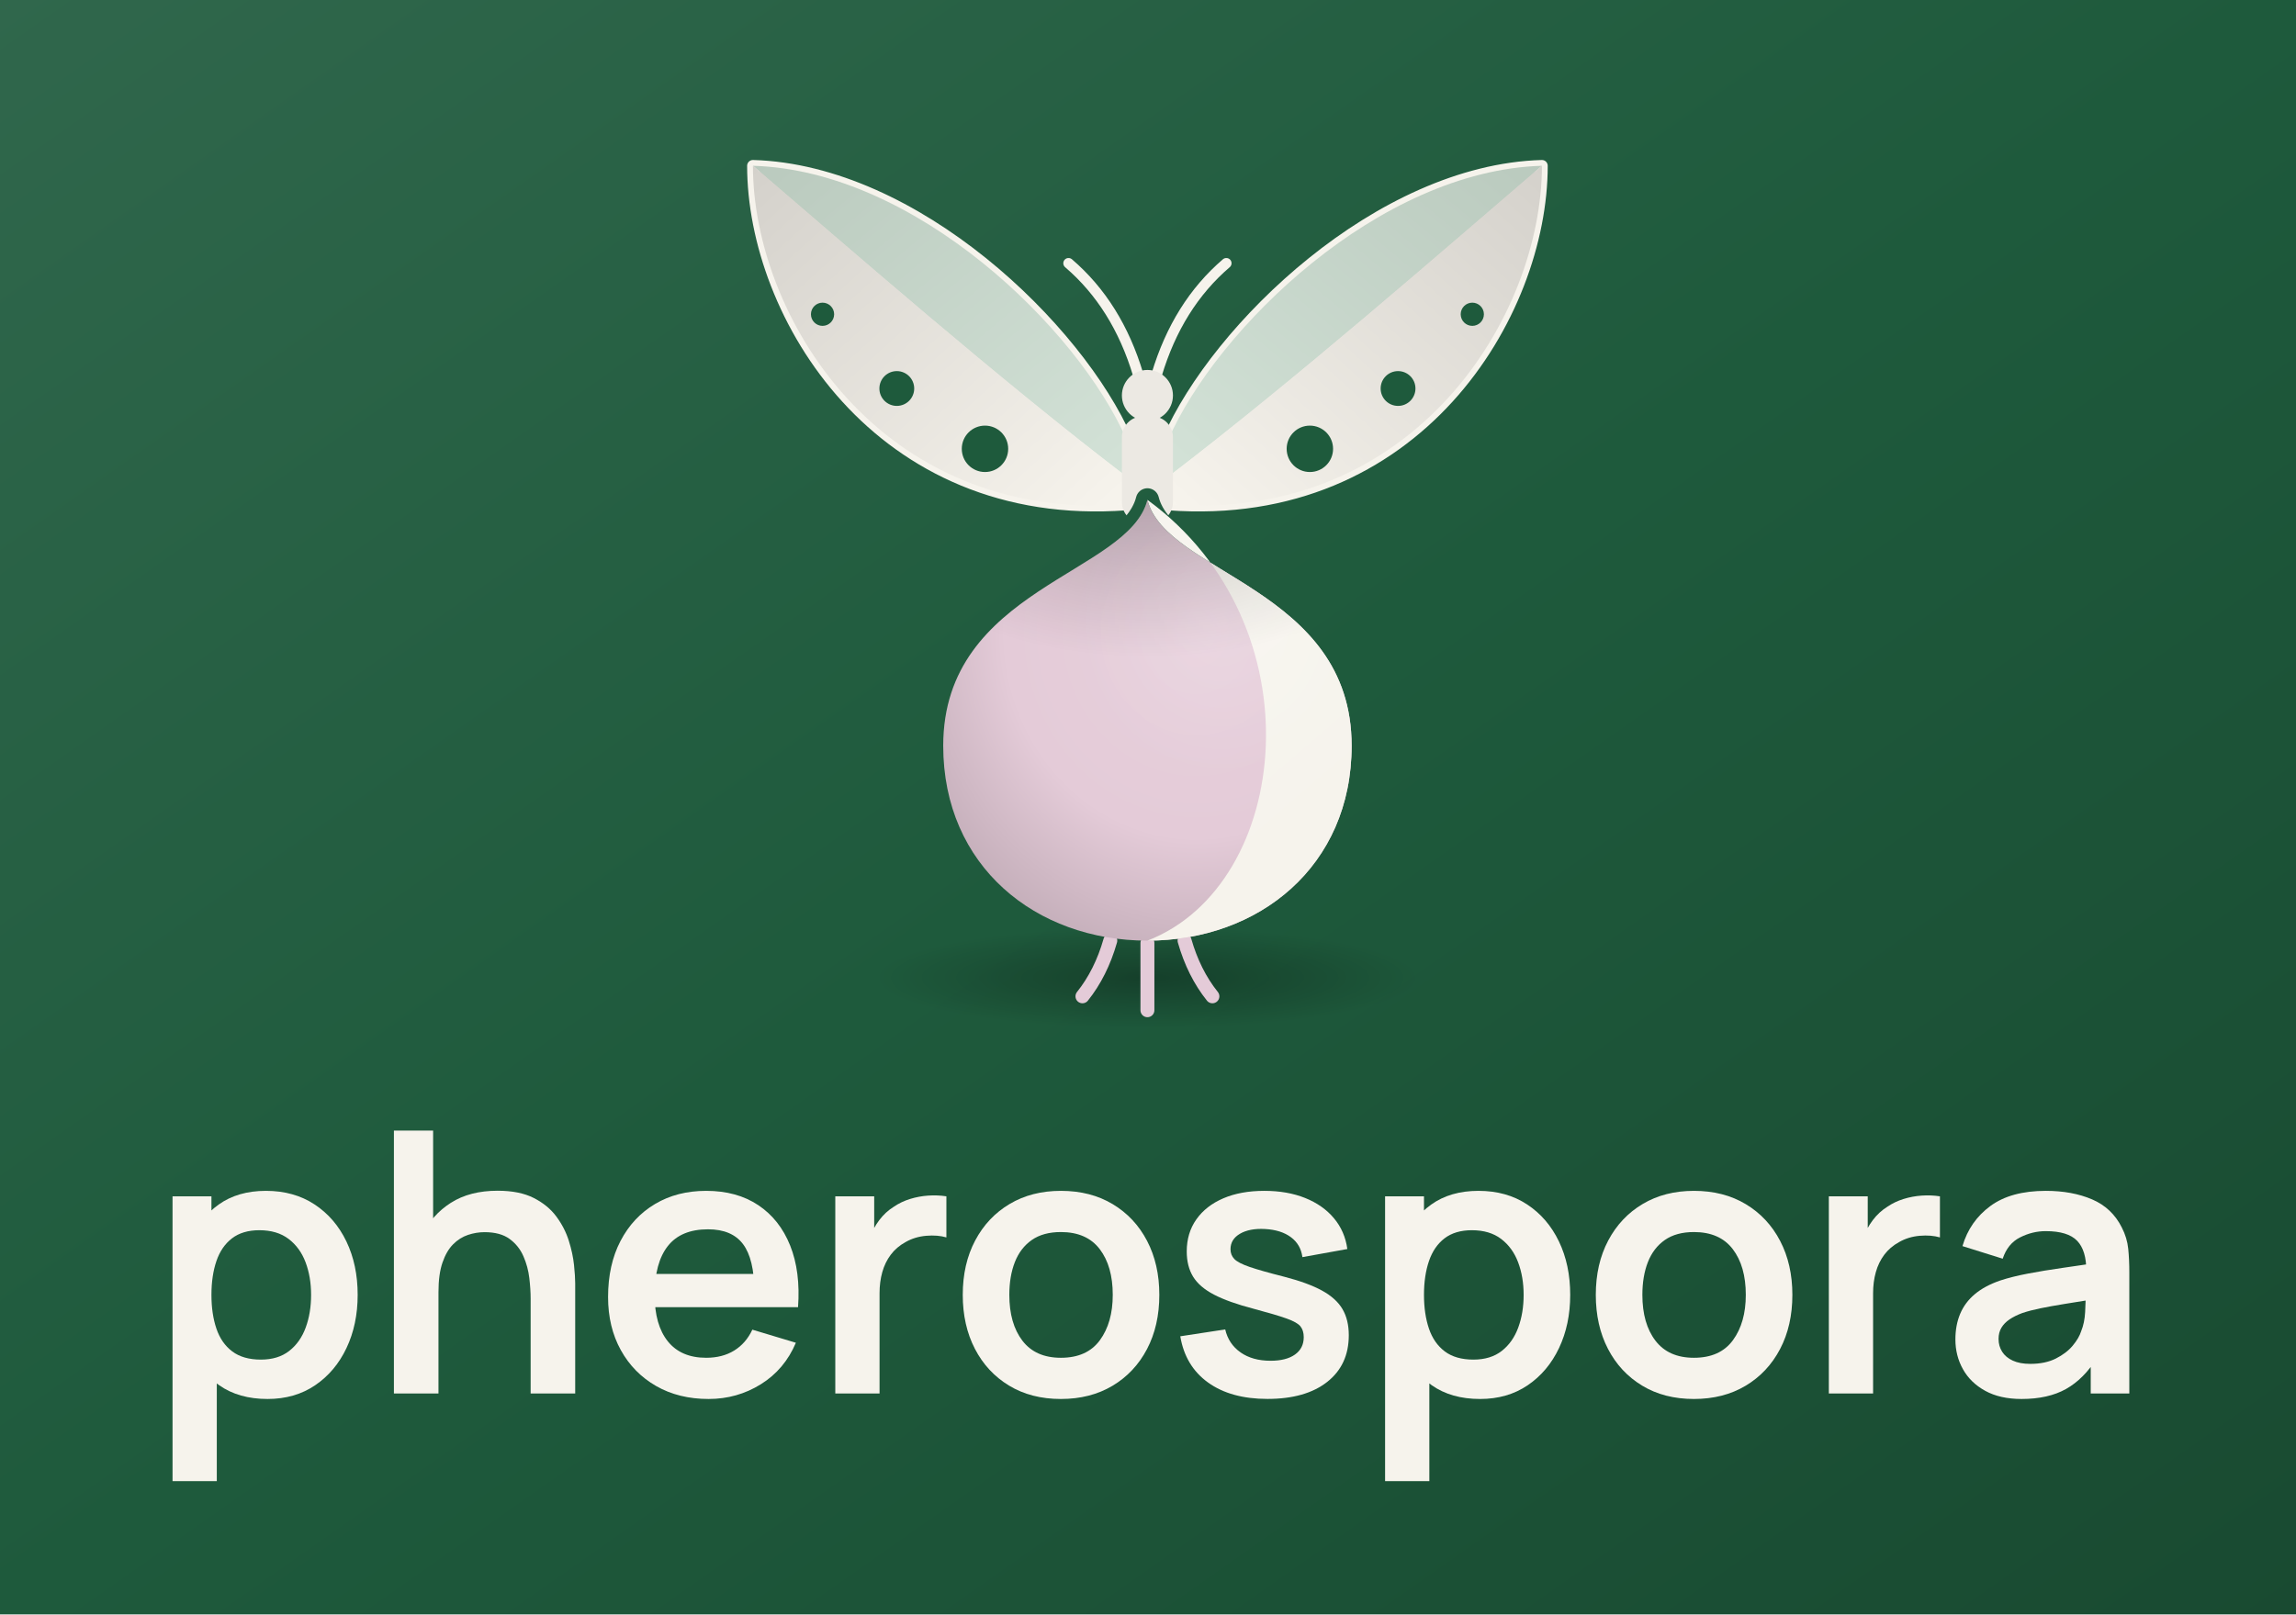
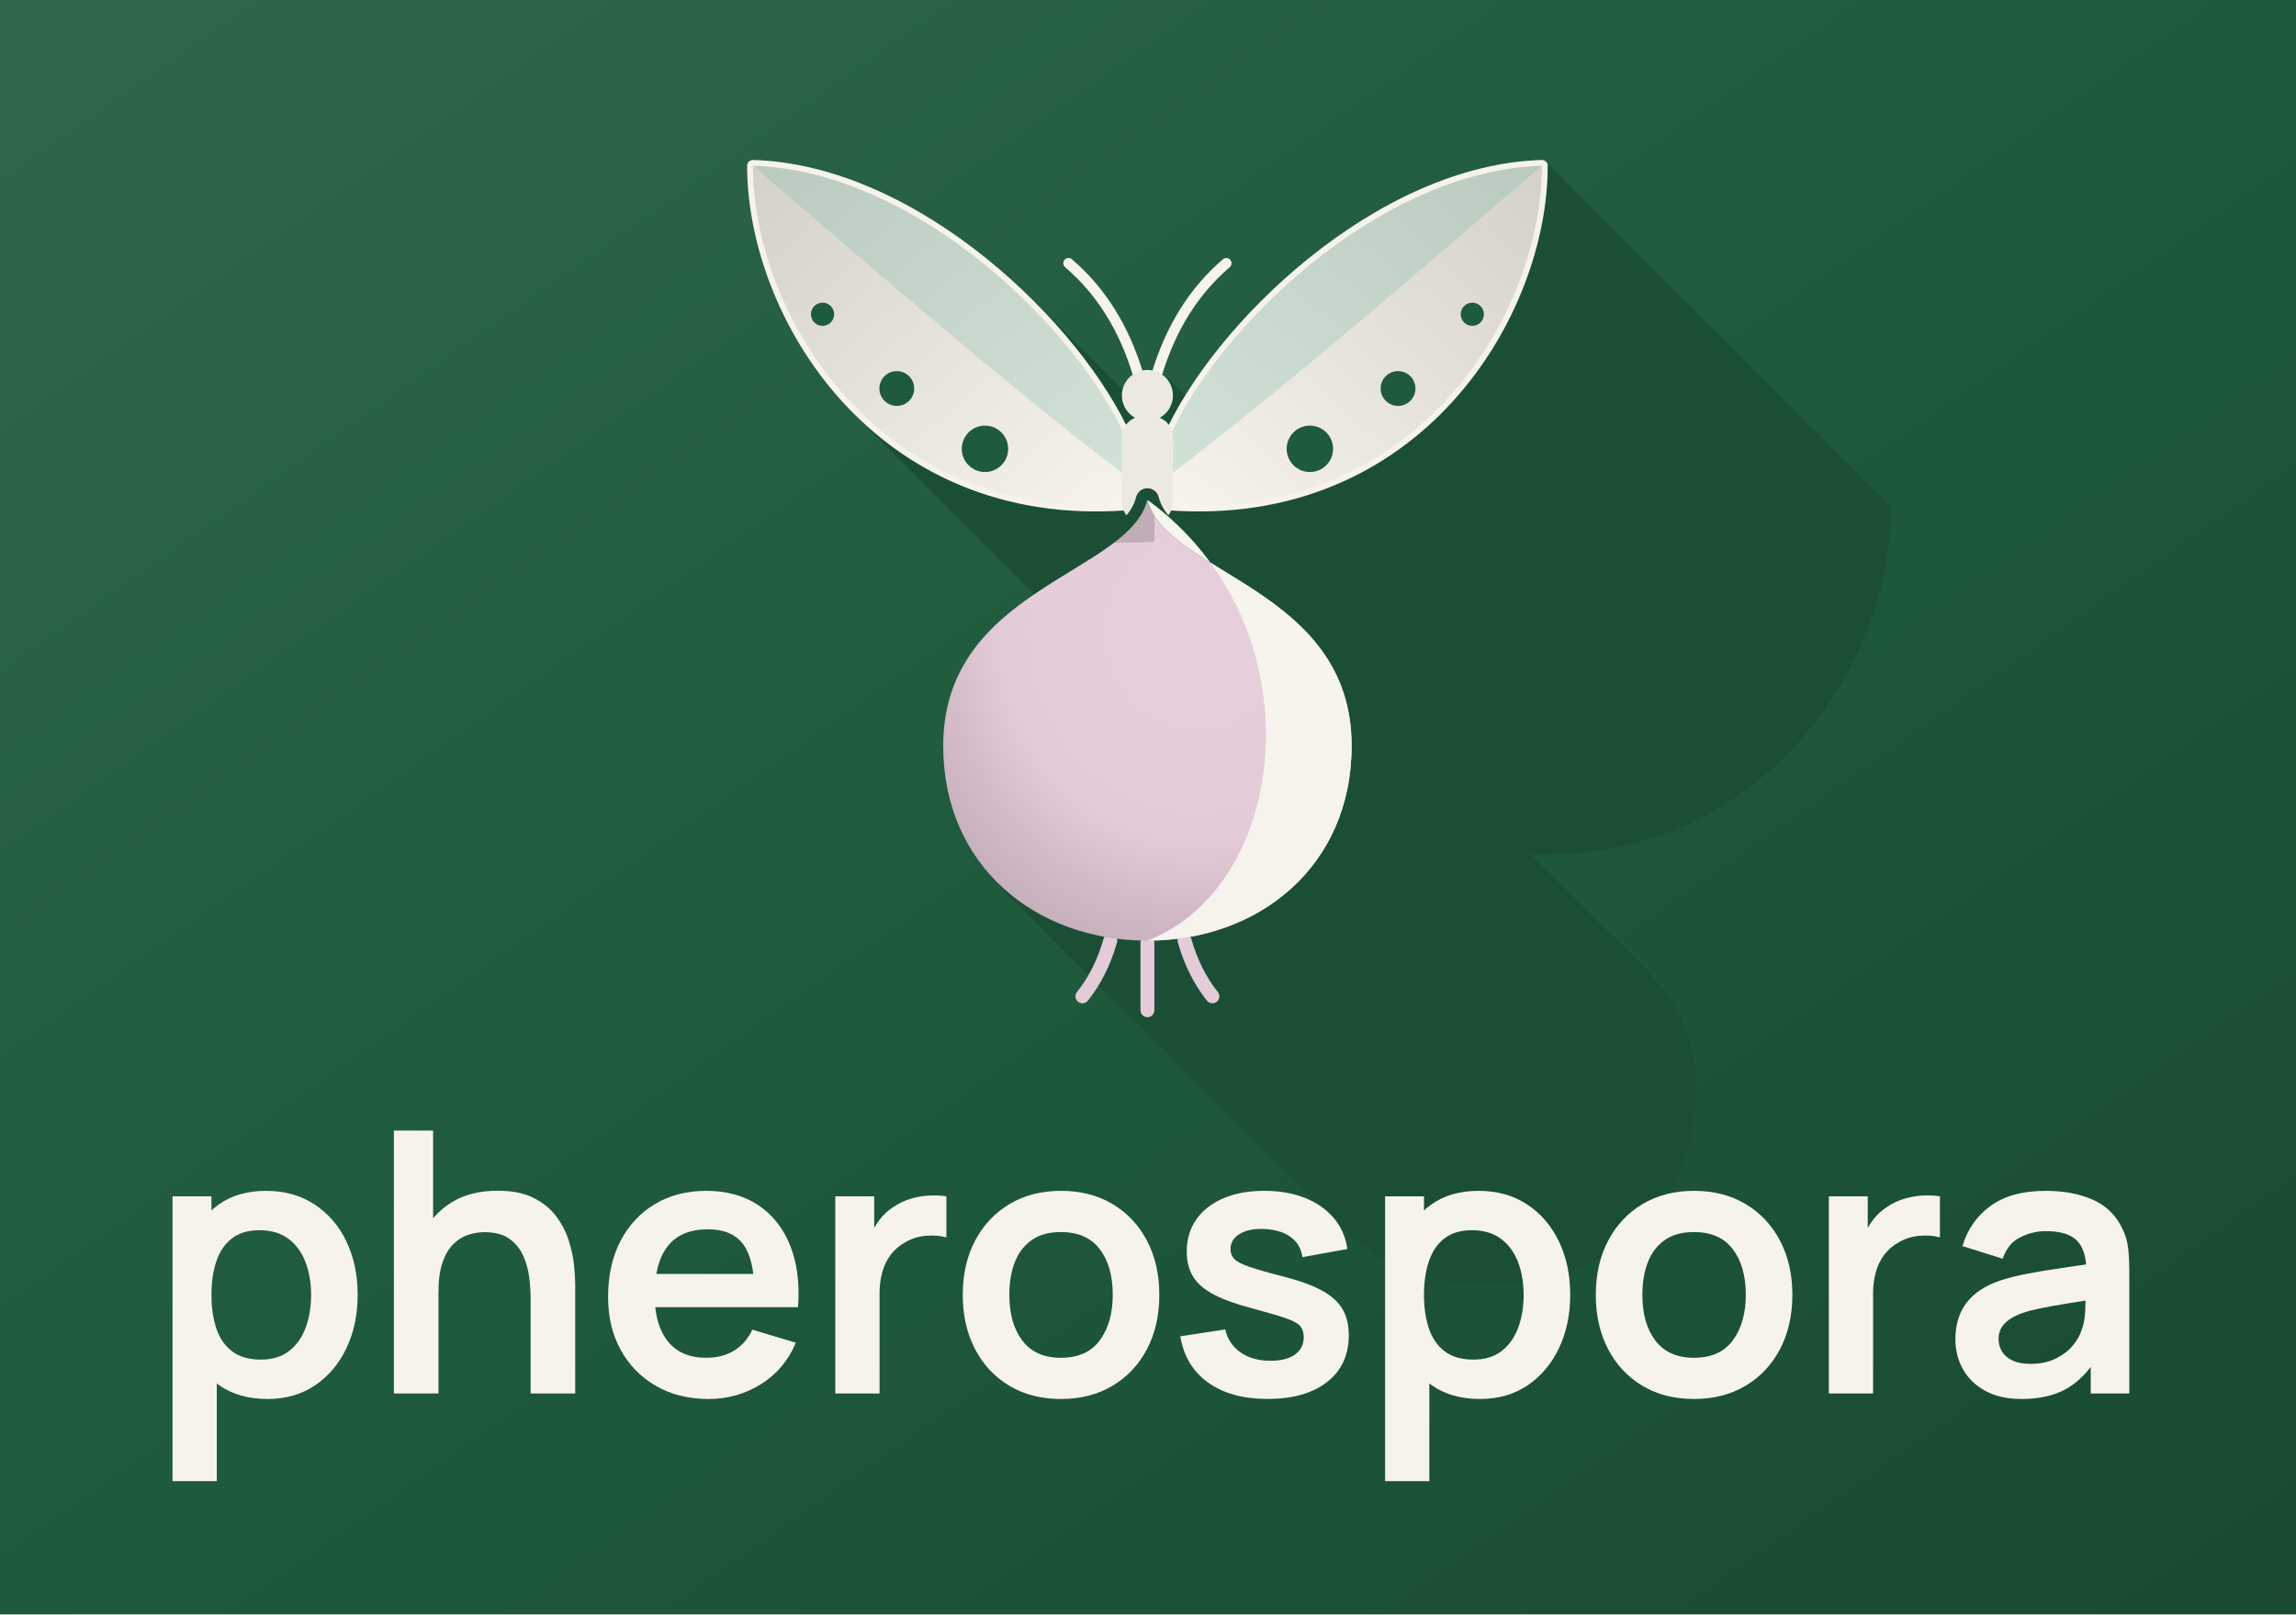
<svg xmlns="http://www.w3.org/2000/svg" viewBox="0 0 873 614" width="873" height="614">
  <defs>
    <linearGradient id="gP" x1="0" y1="0" x2="1" y2="1">
      <stop offset="0" stop-color="#30674C" />
      <stop offset="0.5" stop-color="#1E5A3C" />
      <stop offset="1" stop-color="#194A31" />
    </linearGradient>
  </defs>
  <rect width="873" height="614" fill="url(#gP)" />
  <g transform="translate(210.40 -21.65) scale(0.88235)">
    <defs>
      <linearGradient id="gWd" x1="1" y1="1" x2="0" y2="0">
        <stop offset="0" stop-color="#F7F4ED" />
        <stop offset="1" stop-color="#D4D1CB" />
      </linearGradient>
      <linearGradient id="gWl" x1="1" y1="1" x2="0" y2="0">
        <stop offset="0" stop-color="#D3E2D7" />
        <stop offset="1" stop-color="#BACABE" />
      </linearGradient>
      <radialGradient id="gB" cx="0.62" cy="0.30" r="0.85">
        <stop offset="0" stop-color="#E7D0DC" />
        <stop offset="0.55" stop-color="#E4CBD8" />
        <stop offset="1" stop-color="#BBA6B1" />
      </radialGradient>
      <linearGradient id="gBl" x1="0" y1="0" x2="0.4" y2="1">
        <stop offset="0" stop-color="#F7F5EF" />
        <stop offset="1" stop-color="#F6F3EC" />
      </linearGradient>
      <radialGradient id="gS" cx="0.5" cy="0" r="0.6">
        <stop offset="0" stop-color="#000" stop-opacity="0.22" />
        <stop offset="1" stop-color="#000" stop-opacity="0" />
      </radialGradient>
      <radialGradient id="gH" cx="0.68" cy="0.28" r="0.35">
        <stop offset="0" stop-color="#FFF" stop-opacity="0.16" />
        <stop offset="1" stop-color="#FFF" stop-opacity="0" />
      </radialGradient>
      <clipPath id="cB">
        <path d="M 256 240 C 264 272, 344 278, 344 346 C 344 398, 304 430, 256 430 C 208 430, 168 398, 168 346 C 168 278, 248 272, 256 240 Z" />
      </clipPath>
-       <radialGradient id="gG" cx="0.5" cy="0.5" r="0.5">
-         <stop offset="0" stop-color="#000" stop-opacity="0.28" />
-         <stop offset="1" stop-color="#000" stop-opacity="0" />
-       </radialGradient>
+       <g id="silW">
+         <path d="M 247 214 C 226 166, 156 98, 86 96 C 86 160, 140 250, 247 242 Z" stroke-width="5" stroke-linejoin="round" />
+         <g transform="translate(512 0) scale(-1 1)">
+           <path d="M 247 214 C 226 166, 156 98, 86 96 C 86 160, 140 250, 247 242 Z" stroke-width="5" stroke-linejoin="round" />
+         </g>
+       </g>
+       <g id="sil">
+         <use href="#silW" />
+         <rect x="245" y="204" width="22" height="46" rx="9" />
+         <path d="M 256 240 C 264 272, 344 278, 344 346 C 344 398, 304 430, 256 430 C 208 430, 168 398, 168 346 C 168 278, 248 272, 256 240 Z" />
+         <circle cx="256" cy="195" r="11" />
+       </g>
      <mask id="mW" maskUnits="userSpaceOnUse" x="0" y="0" width="512" height="512">
        <rect width="512" height="512" fill="#fff" />
        <path d="M 256 240 C 264 272, 344 278, 344 346 C 344 398, 304 430, 256 430 C 208 430, 168 398, 168 346 C 168 278, 248 272, 256 240 Z" fill="#000" stroke="#000" stroke-width="10" stroke-linejoin="round" />
      </mask>
    </defs>
-     <ellipse cx="256" cy="446" rx="118" ry="22" fill="url(#gG)" />
+     <g fill="#1A4F35" stroke="#1A4F35">
+       <use href="#sil" transform="translate(2 2)" />
+       <use href="#sil" transform="translate(4 4)" />
+       <use href="#sil" transform="translate(6 6)" />
+       <use href="#sil" transform="translate(8 8)" />
+       <use href="#sil" transform="translate(10 10)" />
+       <use href="#sil" transform="translate(12 12)" />
+       <use href="#sil" transform="translate(14 14)" />
+       <use href="#sil" transform="translate(16 16)" />
+       <use href="#sil" transform="translate(18 18)" />
+       <use href="#sil" transform="translate(20 20)" />
+       <use href="#sil" transform="translate(22 22)" />
+       <use href="#sil" transform="translate(24 24)" />
+       <use href="#sil" transform="translate(26 26)" />
+       <use href="#sil" transform="translate(28 28)" />
+       <use href="#sil" transform="translate(30 30)" />
+       <use href="#sil" transform="translate(32 32)" />
+       <use href="#sil" transform="translate(34 34)" />
+       <use href="#sil" transform="translate(36 36)" />
+       <use href="#sil" transform="translate(38 38)" />
+       <use href="#sil" transform="translate(40 40)" />
+       <use href="#sil" transform="translate(42 42)" />
+       <use href="#sil" transform="translate(44 44)" />
+       <use href="#sil" transform="translate(46 46)" />
+       <use href="#sil" transform="translate(48 48)" />
+       <use href="#sil" transform="translate(50 50)" />
+       <use href="#sil" transform="translate(52 52)" />
+       <use href="#sil" transform="translate(54 54)" />
+       <use href="#sil" transform="translate(56 56)" />
+       <use href="#sil" transform="translate(58 58)" />
+       <use href="#sil" transform="translate(60 60)" />
+       <use href="#sil" transform="translate(62 62)" />
+       <use href="#sil" transform="translate(64 64)" />
+       <use href="#sil" transform="translate(66 66)" />
+       <use href="#sil" transform="translate(68 68)" />
+       <use href="#sil" transform="translate(70 70)" />
+       <use href="#sil" transform="translate(72 72)" />
+       <use href="#sil" transform="translate(74 74)" />
+       <use href="#sil" transform="translate(76 76)" />
+       <use href="#sil" transform="translate(78 78)" />
+       <use href="#sil" transform="translate(80 80)" />
+       <use href="#sil" transform="translate(82 82)" />
+       <use href="#sil" transform="translate(84 84)" />
+       <use href="#sil" transform="translate(86 86)" />
+       <use href="#sil" transform="translate(88 88)" />
+       <use href="#sil" transform="translate(90 90)" />
+       <use href="#sil" transform="translate(92 92)" />
+       <use href="#sil" transform="translate(94 94)" />
+       <use href="#sil" transform="translate(96 96)" />
+       <use href="#sil" transform="translate(98 98)" />
+       <use href="#sil" transform="translate(100 100)" />
+       <use href="#sil" transform="translate(102 102)" />
+       <use href="#sil" transform="translate(104 104)" />
+       <use href="#sil" transform="translate(106 106)" />
+       <use href="#sil" transform="translate(108 108)" />
+       <use href="#sil" transform="translate(110 110)" />
+       <use href="#sil" transform="translate(112 112)" />
+       <use href="#sil" transform="translate(114 114)" />
+       <use href="#sil" transform="translate(116 116)" />
+       <use href="#sil" transform="translate(118 118)" />
+       <use href="#sil" transform="translate(120 120)" />
+       <use href="#sil" transform="translate(122 122)" />
+       <use href="#sil" transform="translate(124 124)" />
+       <use href="#sil" transform="translate(126 126)" />
+       <use href="#sil" transform="translate(128 128)" />
+       <use href="#sil" transform="translate(130 130)" />
+       <use href="#sil" transform="translate(132 132)" />
+       <use href="#sil" transform="translate(134 134)" />
+       <use href="#sil" transform="translate(136 136)" />
+       <use href="#sil" transform="translate(138 138)" />
+       <use href="#sil" transform="translate(140 140)" />
+       <use href="#sil" transform="translate(142 142)" />
+       <use href="#sil" transform="translate(144 144)" />
+       <use href="#sil" transform="translate(146 146)" />
+       <use href="#sil" transform="translate(148 148)" />
+     </g>
    <g mask="url(#mW)">
      <path d="M 247 214 C 226 166, 156 98, 86 96 C 86 160, 140 250, 247 242 Z" fill="url(#gWd)" stroke="#F6F3EC" stroke-width="5" stroke-linejoin="round" />
      <path d="M 247 214 C 226 166, 156 98, 86 96 C 128 132, 192 188, 247 230 Z" fill="url(#gWl)" />
      <path d="M 86 96 C 86 160, 140 250, 247 242 L 247 230 C 192 188, 128 132, 86 96 Z" fill="url(#gWd)" />
      <circle cx="186" cy="218" r="10" fill="#1E5A3C" />
      <circle cx="148" cy="192" r="7.5" fill="#1E5A3C" />
      <circle cx="116" cy="160" r="5" fill="#1E5A3C" />
      <path d="M 252 186 C 246 166, 236 150, 222 138" stroke="#F6F3EC" stroke-width="4.5" stroke-linecap="round" fill="none" />
      <g transform="translate(512 0) scale(-1 1)">
        <path d="M 247 214 C 226 166, 156 98, 86 96 C 86 160, 140 250, 247 242 Z" fill="url(#gWd)" stroke="#F6F3EC" stroke-width="5" stroke-linejoin="round" />
        <path d="M 247 214 C 226 166, 156 98, 86 96 C 128 132, 192 188, 247 230 Z" fill="url(#gWl)" />
        <path d="M 86 96 C 86 160, 140 250, 247 242 L 247 230 C 192 188, 128 132, 86 96 Z" fill="url(#gWd)" />
        <circle cx="186" cy="218" r="10" fill="#1E5A3C" />
        <circle cx="148" cy="192" r="7.5" fill="#1E5A3C" />
        <circle cx="116" cy="160" r="5" fill="#1E5A3C" />
        <path d="M 252 186 C 246 166, 236 150, 222 138" stroke="#F6F3EC" stroke-width="4.5" stroke-linecap="round" fill="none" />
      </g>
      <rect fill="#ECE9E3" x="245" y="204" width="22" height="46" rx="9" />
    </g>
    <path d="M 240 430 Q 236 444, 228 454 M 256 431 L 256 460 M 272 430 Q 276 444, 284 454" stroke="#E4CBD8" stroke-width="6" stroke-linecap="round" fill="none" />
    <path d="M 256 240 C 264 272, 344 278, 344 346 C 344 398, 304 430, 256 430 C 208 430, 168 398, 168 346 C 168 278, 248 272, 256 240 Z" fill="url(#gB)" />
    <path d="M 256 240 C 264 272, 344 278, 344 346 C 344 398, 304 430, 256 430 C 318 406, 330 294, 256 240 Z" fill="url(#gBl)" />
    <g clip-path="url(#cB)">
-       <rect x="150" y="236" width="212" height="120" fill="url(#gS)" />
-       <path d="M 256 240 C 264 272, 344 278, 344 346 C 344 398, 304 430, 256 430 C 208 430, 168 398, 168 346 C 168 278, 248 272, 256 240 Z" fill="url(#gH)" />
+       <use href="#silW" transform="translate(12 16)" fill="#000" fill-opacity="0.16" />
    </g>
    <circle cx="256" cy="195" r="11" fill="#ECE9E3" />
  </g>
  <g transform="translate(56.00 530.00)">
    <path transform="translate(0.00 0) scale(0.06944 -0.06944)" d="M658.665 -30Q500.666 -30 393.999 45.167Q287.333 120.333 233.166 249.417Q178.999 378.5 178.999 540.333Q178.999 702.667 232.833 831.583Q286.666 960.5 391.416 1035.25Q496.166 1110 649.666 1110Q802.999 1110 915.749 1035.75Q1028.498 961.5 1090.248 832.917Q1151.998 704.333 1151.998 540.333Q1151.998 378.333 1090.915 249.25Q1029.832 120.167 919.082 45.083Q808.332 -30 658.665 -30ZM138.333 -480V1080H351.33V321.664H380.663V-480ZM622 185.663Q716.167 185.663 776.918 232.997Q837.668 280.331 867.335 360.832Q897.002 441.332 897.002 540.333Q897.002 638.334 866.752 718.668Q836.502 799.002 773.751 846.669Q711 894.337 613.666 894.337Q521.832 894.337 463.832 849.836Q405.831 805.336 378.58 725.418Q351.33 645.501 351.33 540.333Q351.33 435.499 378.497 355.415Q405.664 275.331 465.331 230.497Q524.999 185.663 622 185.663Z" fill="#F6F3EC" />
    <path transform="translate(84.17 0) scale(0.06944 -0.06944)" d="M887.001 0V520.335Q887.001 570.503 879.751 632.503Q872.501 694.504 847.333 752.087Q822.166 809.671 771.666 846.67Q721.165 883.67 634.666 883.67Q588.998 883.67 544.08 868.753Q499.163 853.836 462.83 817.585Q426.496 781.335 404.413 717.501Q382.329 653.667 382.329 555.001L239.331 616.333Q239.331 753.834 292.831 866.084Q346.331 978.334 450.165 1044.5Q553.998 1110.667 706.33 1110.667Q825.83 1110.667 903.913 1071Q981.996 1031.334 1027.996 969.084Q1073.996 906.835 1095.996 836.752Q1117.997 766.669 1124.497 704.085Q1130.997 641.501 1130.997 603V0ZM138.333 0V1440H352.997V681.664H382.329V0Z" fill="#F6F3EC" />
    <path transform="translate(169.65 0) scale(0.06944 -0.06944)" d="M630.665 -30Q466.832 -30 342.999 41.083Q219.166 112.167 149.583 238.083Q80 364 80 528.334Q80 705.334 148.25 835.834Q216.5 966.333 337.416 1038.167Q458.332 1110 617.332 1110Q784.832 1110 902.332 1031.667Q1019.832 953.334 1077.082 810.334Q1134.332 667.334 1120.165 472.668H881.002V560.666Q880.002 737.001 819.001 818.169Q758 899.336 627.332 899.336Q479.498 899.336 407.247 807.669Q334.996 716.001 334.996 540Q334.996 375.665 407.247 285.664Q479.498 195.663 617.332 195.663Q706.333 195.663 770.668 235.33Q835.002 274.998 870.002 349.665L1108.332 278Q1046.498 131.666 916.748 50.833Q786.999 -30 630.665 -30ZM258.997 472.668V654.999H1002.334V472.668Z" fill="#F6F3EC" />
    <path transform="translate(251.88 0) scale(0.06944 -0.06944)" d="M140 0V1080H352.997V817L326.997 851Q347.33 905 380.83 949.666Q414.33 994.333 460.996 1023.333Q500.829 1050.5 549.246 1065.5Q597.663 1080.5 648.663 1084Q699.664 1087.5 748.33 1080V855.004Q699.663 869.17 637.579 863.837Q575.496 858.503 524.662 829.336Q475.162 802.169 443.745 760.251Q412.329 718.334 397.329 664.833Q382.329 611.333 382.329 548.666V0Z" fill="#F6F3EC" />
    <path transform="translate(304.51 0) scale(0.06944 -0.06944)" d="M617.332 -30Q454.832 -30 333.999 43.0Q213.166 116 146.583 244.583Q80 373.167 80 540.333Q80 709.5 148 837.917Q216 966.333 336.916 1038.167Q457.832 1110 617.332 1110Q779.999 1110 901.249 1037.083Q1022.498 964.167 1089.415 835.75Q1156.331 707.333 1156.331 540.333Q1156.331 371.833 1088.915 243.333Q1021.498 114.833 900.165 42.417Q778.832 -30 617.332 -30ZM617.332 195.663Q760.5 195.663 830.918 291.997Q901.335 388.332 901.335 540.333Q901.335 697.168 830.001 790.753Q758.667 884.337 617.332 884.337Q520.331 884.337 457.914 840.67Q395.497 797.003 365.246 719.668Q334.996 642.334 334.996 540.333Q334.996 382.832 406.663 289.248Q478.331 195.663 617.332 195.663Z" fill="#F6F3EC" />
    <path transform="translate(387.22 0) scale(0.06944 -0.06944)" d="M557.333 -29.667Q356.833 -29.667 232.083 60.166Q107.333 149.999 80 313.332L325.996 350.998Q344.663 270.998 409.997 225.164Q475.331 179.33 574.332 179.33Q660.501 179.33 708.251 213.581Q756.002 247.832 756.002 308.333Q756.002 344.833 738.336 367.334Q720.669 389.834 661.835 410.834Q603.001 431.835 481.001 464.335Q345.333 499.668 265.25 541.252Q185.167 582.835 150.25 639.835Q115.333 696.835 115.333 778.001Q115.333 879.001 168 953.75Q220.667 1028.5 316.083 1069.25Q411.5 1110 540.333 1110Q665.999 1110 763.582 1070.917Q861.166 1031.833 921.332 960.083Q981.499 888.333 994.666 791.333L748.669 747.001Q739.669 815.835 686.085 855.919Q632.5 896.003 544.332 901.003Q459.331 905.503 407.164 875.169Q354.996 844.835 354.996 790.334Q354.996 758.5 376.08 736.583Q397.163 714.666 460.413 692.999Q523.664 671.333 649.997 639.333Q779.498 605.832 856.665 563.416Q933.832 520.999 968.249 462.082Q1002.665 403.166 1002.665 319.333Q1002.665 156.5 884.332 63.416Q765.999 -29.667 557.333 -29.667Z" fill="#F6F3EC" />
    <path transform="translate(461.04 0) scale(0.06944 -0.06944)" d="M658.665 -30Q500.666 -30 393.999 45.167Q287.333 120.333 233.166 249.417Q178.999 378.5 178.999 540.333Q178.999 702.667 232.833 831.583Q286.666 960.5 391.416 1035.25Q496.166 1110 649.666 1110Q802.999 1110 915.749 1035.75Q1028.498 961.5 1090.248 832.917Q1151.998 704.333 1151.998 540.333Q1151.998 378.333 1090.915 249.25Q1029.832 120.167 919.082 45.083Q808.332 -30 658.665 -30ZM138.333 -480V1080H351.33V321.664H380.663V-480ZM622 185.663Q716.167 185.663 776.918 232.997Q837.668 280.331 867.335 360.832Q897.002 441.332 897.002 540.333Q897.002 638.334 866.752 718.668Q836.502 799.002 773.751 846.669Q711 894.337 613.666 894.337Q521.832 894.337 463.832 849.836Q405.831 805.336 378.58 725.418Q351.33 645.501 351.33 540.333Q351.33 435.499 378.497 355.415Q405.664 275.331 465.331 230.497Q524.999 185.663 622 185.663Z" fill="#F6F3EC" />
    <path transform="translate(545.21 0) scale(0.06944 -0.06944)" d="M617.332 -30Q454.832 -30 333.999 43.0Q213.166 116 146.583 244.583Q80 373.167 80 540.333Q80 709.5 148 837.917Q216 966.333 336.916 1038.167Q457.832 1110 617.332 1110Q779.999 1110 901.249 1037.083Q1022.498 964.167 1089.415 835.75Q1156.331 707.333 1156.331 540.333Q1156.331 371.833 1088.915 243.333Q1021.498 114.833 900.165 42.417Q778.832 -30 617.332 -30ZM617.332 195.663Q760.5 195.663 830.918 291.997Q901.335 388.332 901.335 540.333Q901.335 697.168 830.001 790.753Q758.667 884.337 617.332 884.337Q520.331 884.337 457.914 840.67Q395.497 797.003 365.246 719.668Q334.996 642.334 334.996 540.333Q334.996 382.832 406.663 289.248Q478.331 195.663 617.332 195.663Z" fill="#F6F3EC" />
    <path transform="translate(629.65 0) scale(0.06944 -0.06944)" d="M140 0V1080H352.997V817L326.997 851Q347.33 905 380.83 949.666Q414.33 994.333 460.996 1023.333Q500.829 1050.5 549.246 1065.5Q597.663 1080.5 648.663 1084Q699.664 1087.5 748.33 1080V855.004Q699.663 869.17 637.579 863.837Q575.496 858.503 524.662 829.336Q475.162 802.169 443.745 760.251Q412.329 718.334 397.329 664.833Q382.329 611.333 382.329 548.666V0Z" fill="#F6F3EC" />
    <path transform="translate(681.94 0) scale(0.06944 -0.06944)" d="M442.334 -30Q324.667 -30 243.75 14.417Q162.833 58.833 121.417 132.917Q80 207 80 296Q80 374.333 106.084 436.417Q132.167 498.5 186.251 544.083Q240.335 589.666 325.668 618.999Q391.335 640.499 478.419 657.083Q565.503 673.666 668.169 688.249Q770.836 702.832 883.334 719.665L796.669 671.333Q797.502 783.168 746.752 836.252Q696.001 889.337 574.666 889.337Q501.998 889.337 434.081 855.086Q366.164 820.835 338.997 738.334L118.667 807.333Q158.833 944 271.583 1027Q384.333 1110 575.333 1110Q719.5 1110 828.666 1063.166Q937.832 1016.333 991.332 908.999Q1020.332 852.333 1026.332 792.833Q1032.332 733.333 1032.332 662.667V0H821.002V234.335L856.002 195.669Q783.002 79.168 685.418 24.584Q587.834 -30 442.334 -30ZM489.999 162.331Q572 162.331 629.834 191.414Q687.668 220.498 722.335 262.082Q757.002 303.667 768.669 341.335Q787.502 387.335 790.419 446.752Q793.335 506.169 793.335 543.335L867.335 521.002Q757.669 503.502 679.586 490.835Q601.502 478.169 545.834 466.752Q490.166 455.335 446.999 441.002Q405.498 425.669 376.415 405.918Q347.331 386.168 331.83 360.001Q316.33 333.834 316.33 299Q316.33 259.499 336.08 228.582Q355.83 197.665 394.414 179.998Q432.998 162.331 489.999 162.331Z" fill="#F6F3EC" />
  </g>
</svg>
